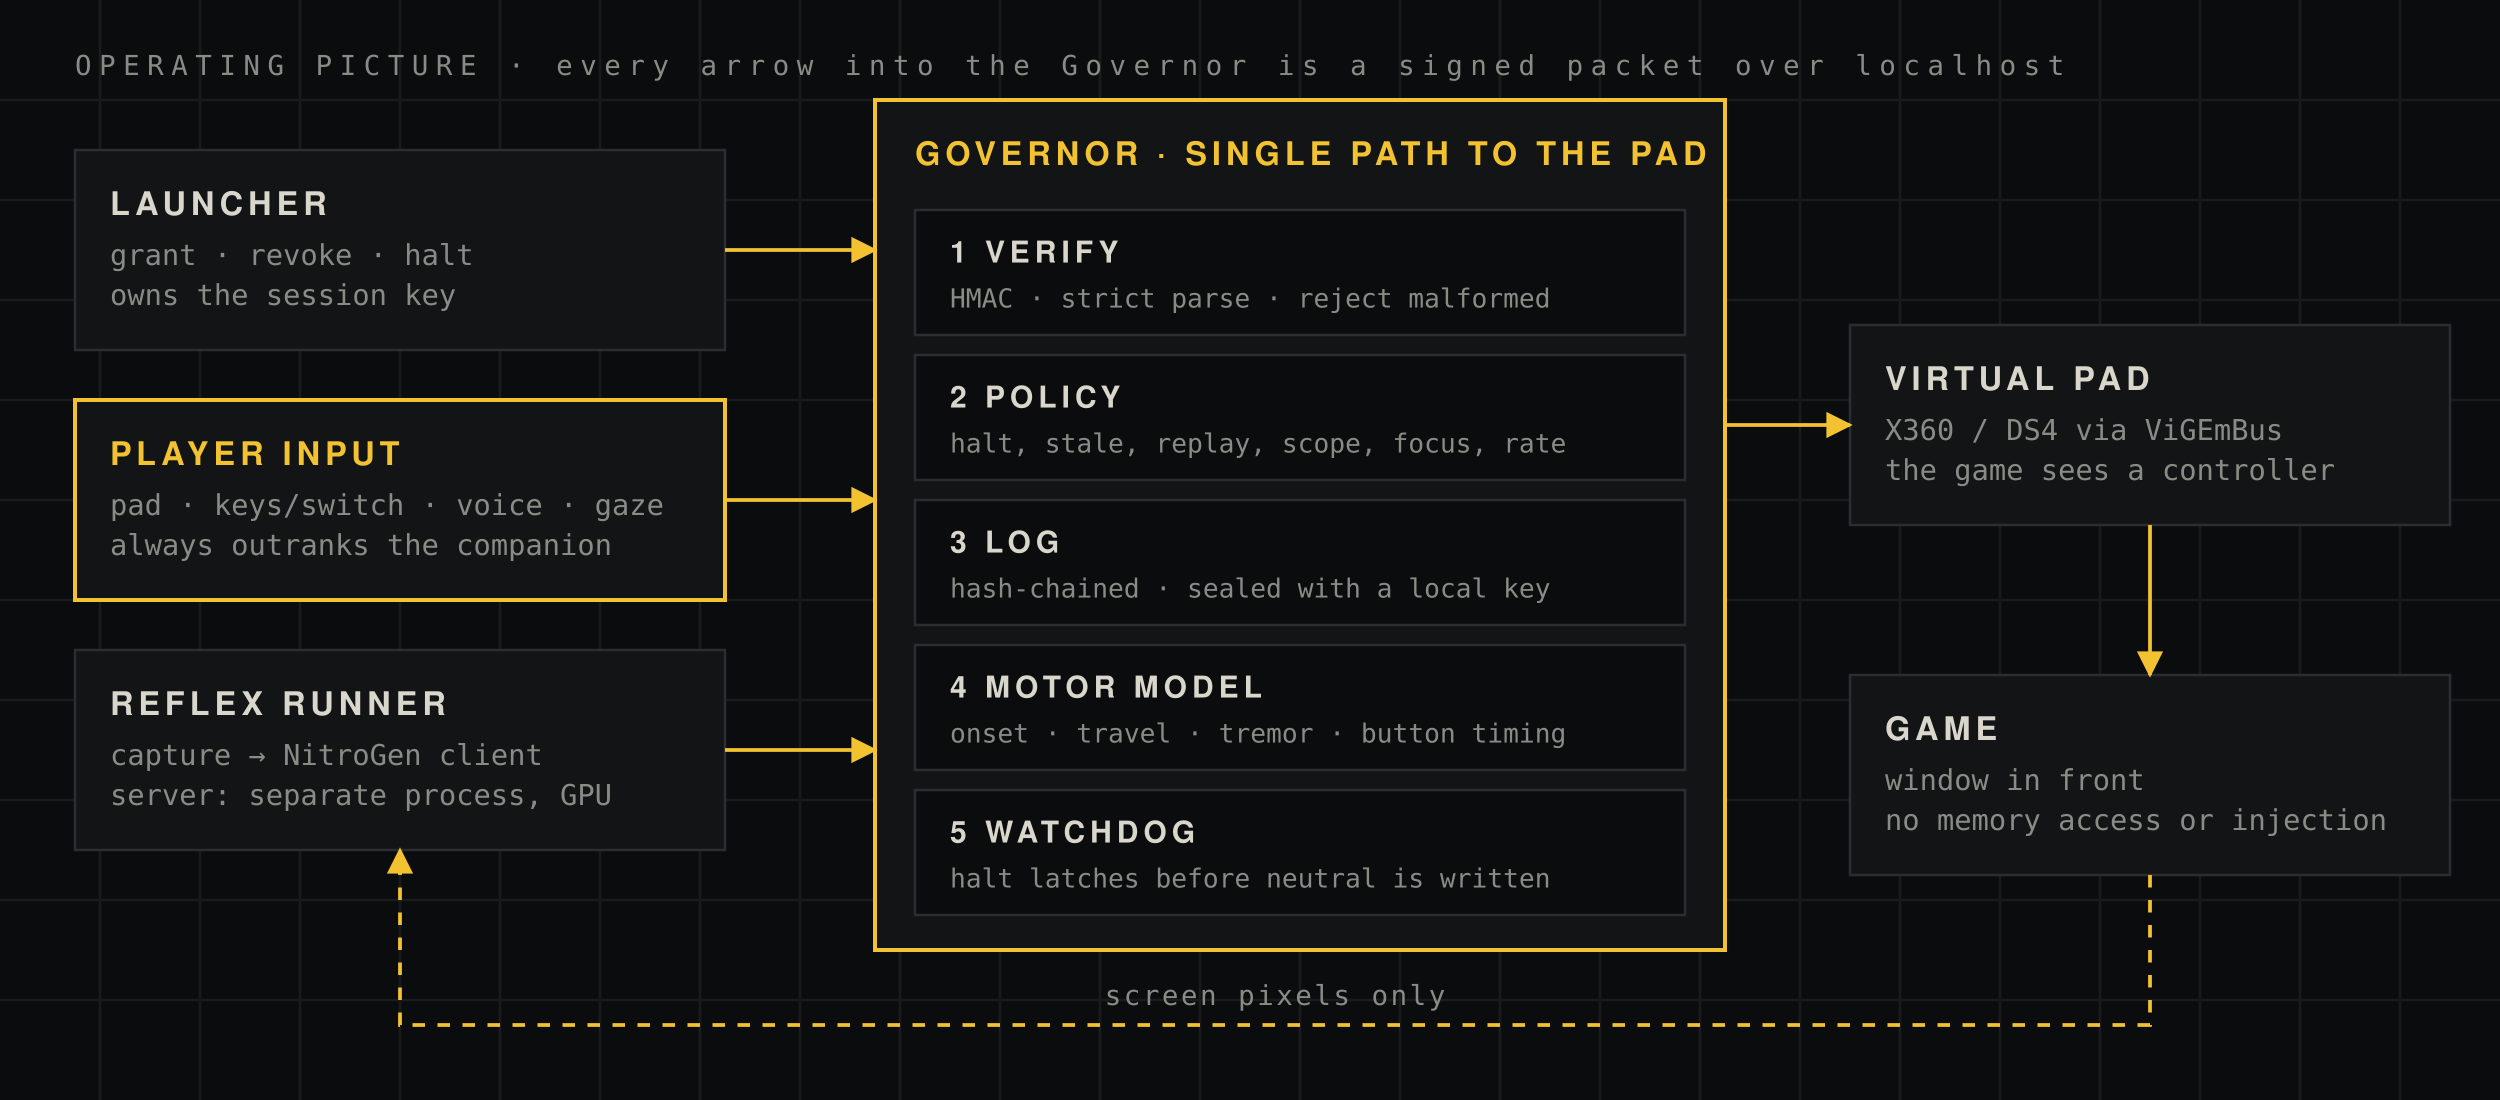
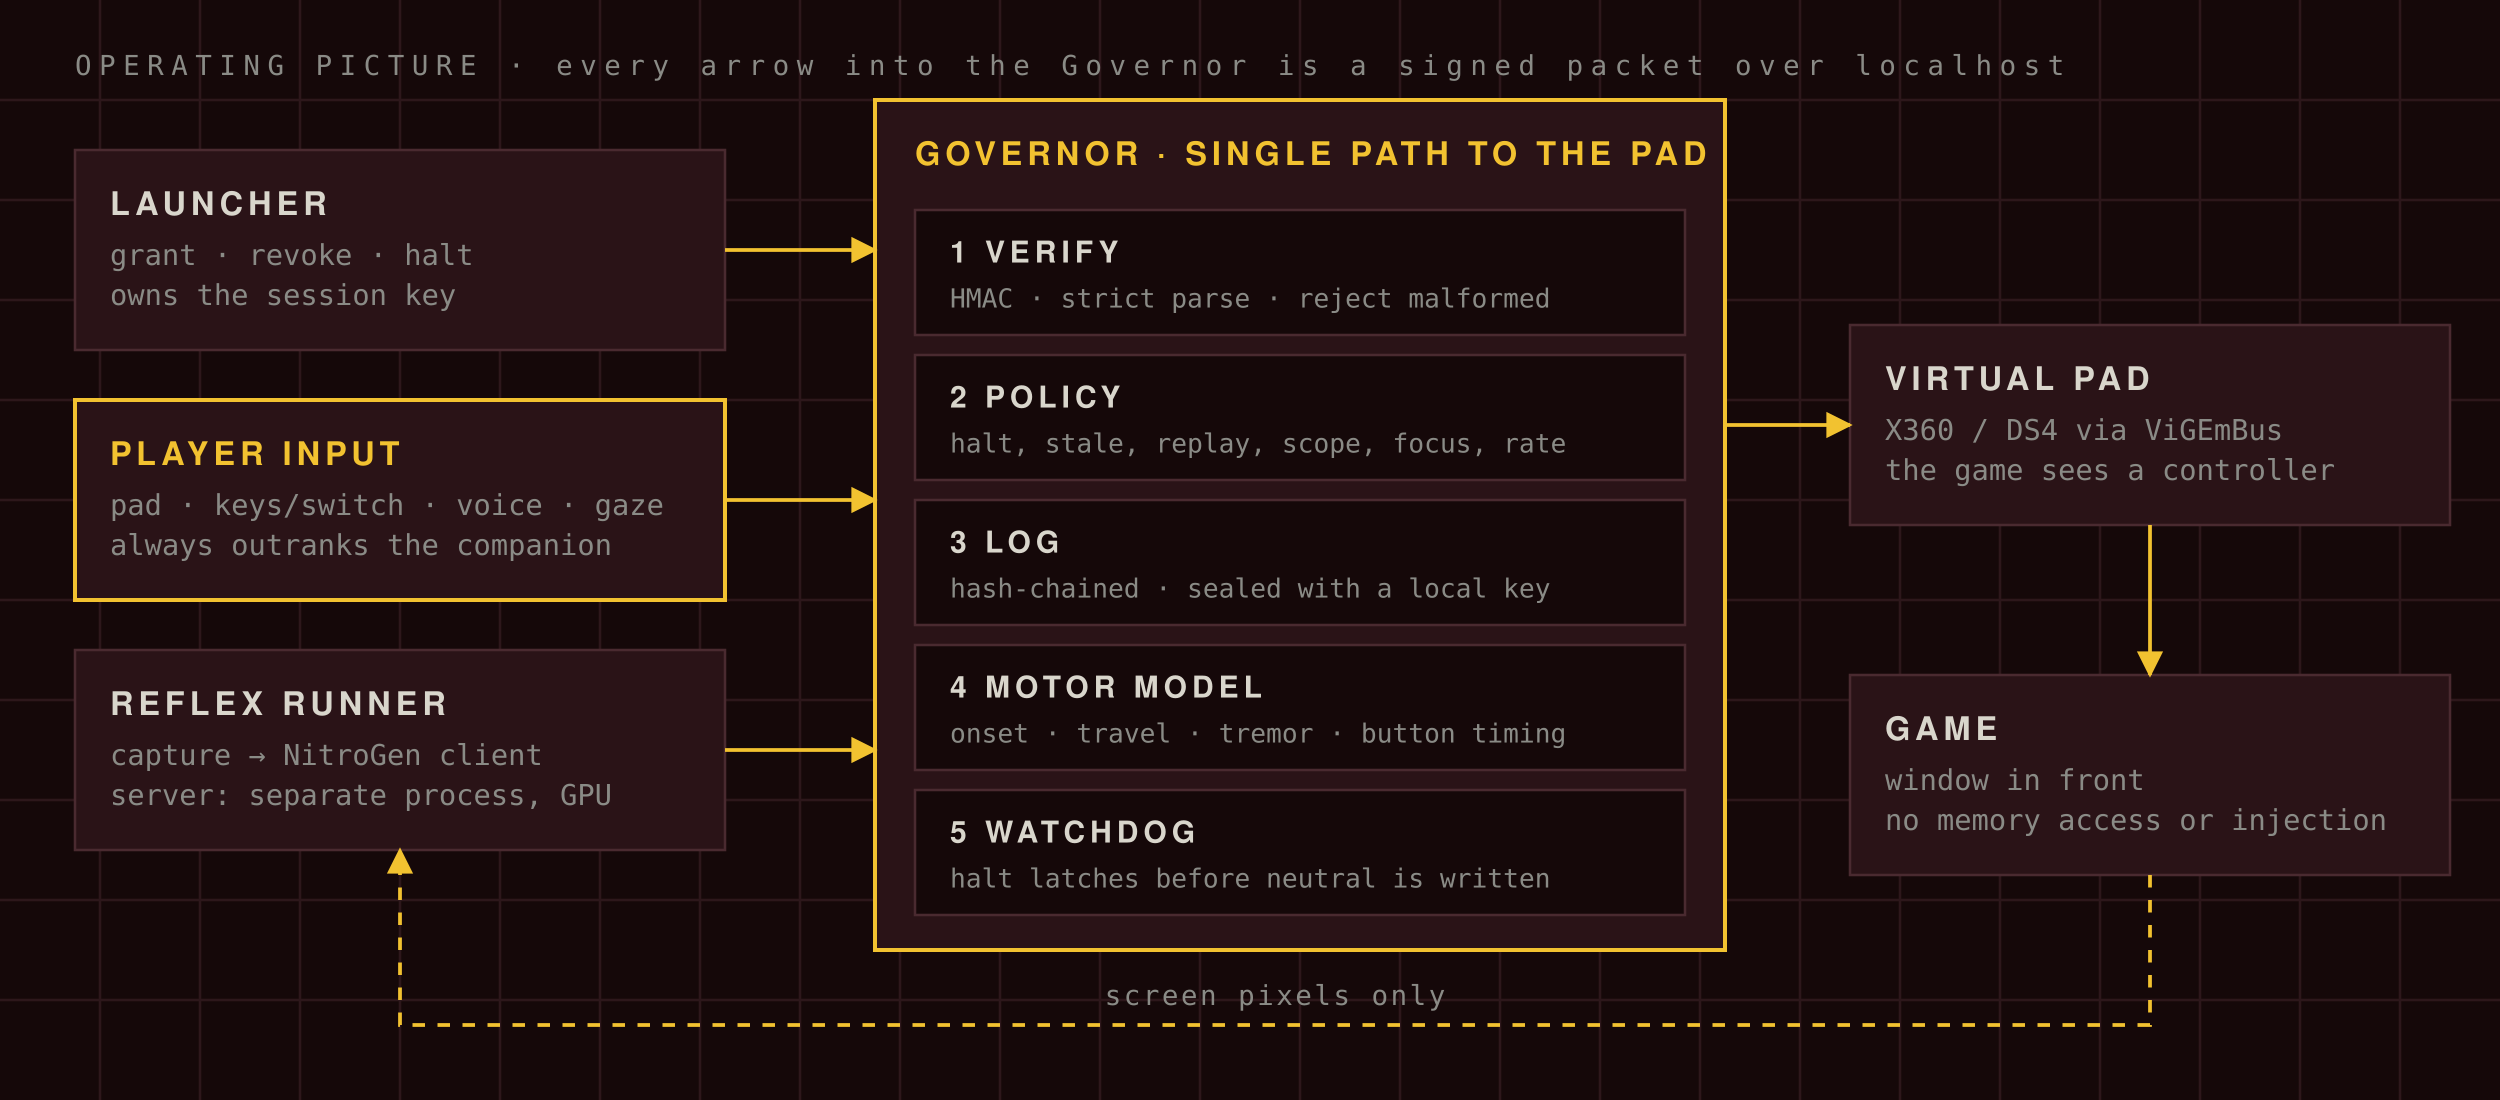
<svg xmlns="http://www.w3.org/2000/svg" viewBox="0 0 1000 440" width="1000" height="440" role="img" aria-label="Every input travels as a signed packet to the Governor, the only process that owns the virtual controller">
  <defs>
    <marker id="ah" viewBox="0 0 10 10" refX="9" refY="5" markerWidth="7" markerHeight="7" orient="auto-start-reverse">
      <path d="M0 0L10 5L0 10z" fill="#f2c230" />
    </marker>
  </defs>
-   <rect width="1000" height="440" fill="#0b0c0d" />
-   <g stroke="#2a2d31" stroke-width="1" opacity=".45">
+   <rect width="1000" height="440" fill="#150809" />
+   <g stroke="#4a2a30" stroke-width="1" opacity=".45">
    <path d="M40 0V440" />
    <path d="M80 0V440" />
    <path d="M120 0V440" />
    <path d="M160 0V440" />
    <path d="M200 0V440" />
    <path d="M240 0V440" />
    <path d="M280 0V440" />
    <path d="M320 0V440" />
    <path d="M360 0V440" />
    <path d="M400 0V440" />
    <path d="M440 0V440" />
    <path d="M480 0V440" />
    <path d="M520 0V440" />
    <path d="M560 0V440" />
    <path d="M600 0V440" />
    <path d="M640 0V440" />
    <path d="M680 0V440" />
    <path d="M720 0V440" />
    <path d="M760 0V440" />
    <path d="M800 0V440" />
    <path d="M840 0V440" />
    <path d="M880 0V440" />
    <path d="M920 0V440" />
    <path d="M960 0V440" />
    <path d="M0 40H1000" />
    <path d="M0 80H1000" />
    <path d="M0 120H1000" />
    <path d="M0 160H1000" />
    <path d="M0 200H1000" />
    <path d="M0 240H1000" />
    <path d="M0 280H1000" />
    <path d="M0 320H1000" />
    <path d="M0 360H1000" />
    <path d="M0 400H1000" />
  </g>
-   <rect x="30" y="60" width="260" height="80" fill="#121416" stroke="#2a2d31" stroke-width="1" />
+   <rect x="30" y="60" width="260" height="80" fill="#2a1317" stroke="#4a2a30" stroke-width="1" />
  <text x="44" y="86" font-family="'Helvetica Neue',Helvetica,Arial,sans-serif" font-size="13" font-weight="700" letter-spacing="2" fill="#d9d6cc">LAUNCHER</text>
  <text x="44" y="106" font-family="ui-monospace,'SF Mono',Menlo,Consolas,'DejaVu Sans Mono',monospace" font-size="11.5" fill="#8a8b86">grant · revoke · halt</text>
  <text x="44" y="122" font-family="ui-monospace,'SF Mono',Menlo,Consolas,'DejaVu Sans Mono',monospace" font-size="11.5" fill="#8a8b86">owns the session key</text>
-   <rect x="30" y="160" width="260" height="80" fill="#121416" stroke="#f2c230" stroke-width="1.6" />
+   <rect x="30" y="160" width="260" height="80" fill="#2a1317" stroke="#f2c230" stroke-width="1.6" />
  <text x="44" y="186" font-family="'Helvetica Neue',Helvetica,Arial,sans-serif" font-size="13" font-weight="700" letter-spacing="2" fill="#f2c230">PLAYER INPUT</text>
  <text x="44" y="206" font-family="ui-monospace,'SF Mono',Menlo,Consolas,'DejaVu Sans Mono',monospace" font-size="11.5" fill="#8a8b86">pad · keys/switch · voice · gaze</text>
  <text x="44" y="222" font-family="ui-monospace,'SF Mono',Menlo,Consolas,'DejaVu Sans Mono',monospace" font-size="11.5" fill="#8a8b86">always outranks the companion</text>
-   <rect x="30" y="260" width="260" height="80" fill="#121416" stroke="#2a2d31" stroke-width="1" />
+   <rect x="30" y="260" width="260" height="80" fill="#2a1317" stroke="#4a2a30" stroke-width="1" />
  <text x="44" y="286" font-family="'Helvetica Neue',Helvetica,Arial,sans-serif" font-size="13" font-weight="700" letter-spacing="2" fill="#d9d6cc">REFLEX RUNNER</text>
  <text x="44" y="306" font-family="ui-monospace,'SF Mono',Menlo,Consolas,'DejaVu Sans Mono',monospace" font-size="11.5" fill="#8a8b86">capture → NitroGen client</text>
  <text x="44" y="322" font-family="ui-monospace,'SF Mono',Menlo,Consolas,'DejaVu Sans Mono',monospace" font-size="11.5" fill="#8a8b86">server: separate process, GPU</text>
-   <rect x="350" y="40" width="340" height="340" fill="#121416" stroke="#f2c230" stroke-width="1.6" />
+   <rect x="350" y="40" width="340" height="340" fill="#2a1317" stroke="#f2c230" stroke-width="1.6" />
  <text x="366" y="66" font-family="'Helvetica Neue',Helvetica,Arial,sans-serif" font-size="13" font-weight="700" letter-spacing="2" fill="#f2c230">GOVERNOR  ·  SINGLE PATH TO THE PAD</text>
-   <rect x="366" y="84" width="308" height="50" fill="#0b0c0d" stroke="#2a2d31" />
+   <rect x="366" y="84" width="308" height="50" fill="#150809" stroke="#4a2a30" />
  <text x="380" y="105" font-family="'Helvetica Neue',Helvetica,Arial,sans-serif" font-size="12" font-weight="700" letter-spacing="2" fill="#d9d6cc">1  VERIFY</text>
  <text x="380" y="123" font-family="ui-monospace,'SF Mono',Menlo,Consolas,'DejaVu Sans Mono',monospace" font-size="10.5" fill="#8a8b86">HMAC · strict parse · reject malformed</text>
-   <rect x="366" y="142" width="308" height="50" fill="#0b0c0d" stroke="#2a2d31" />
+   <rect x="366" y="142" width="308" height="50" fill="#150809" stroke="#4a2a30" />
  <text x="380" y="163" font-family="'Helvetica Neue',Helvetica,Arial,sans-serif" font-size="12" font-weight="700" letter-spacing="2" fill="#d9d6cc">2  POLICY</text>
  <text x="380" y="181" font-family="ui-monospace,'SF Mono',Menlo,Consolas,'DejaVu Sans Mono',monospace" font-size="10.5" fill="#8a8b86">halt, stale, replay, scope, focus, rate</text>
-   <rect x="366" y="200" width="308" height="50" fill="#0b0c0d" stroke="#2a2d31" />
+   <rect x="366" y="200" width="308" height="50" fill="#150809" stroke="#4a2a30" />
  <text x="380" y="221" font-family="'Helvetica Neue',Helvetica,Arial,sans-serif" font-size="12" font-weight="700" letter-spacing="2" fill="#d9d6cc">3  LOG</text>
  <text x="380" y="239" font-family="ui-monospace,'SF Mono',Menlo,Consolas,'DejaVu Sans Mono',monospace" font-size="10.5" fill="#8a8b86">hash-chained · sealed with a local key</text>
-   <rect x="366" y="258" width="308" height="50" fill="#0b0c0d" stroke="#2a2d31" />
+   <rect x="366" y="258" width="308" height="50" fill="#150809" stroke="#4a2a30" />
  <text x="380" y="279" font-family="'Helvetica Neue',Helvetica,Arial,sans-serif" font-size="12" font-weight="700" letter-spacing="2" fill="#d9d6cc">4  MOTOR MODEL</text>
  <text x="380" y="297" font-family="ui-monospace,'SF Mono',Menlo,Consolas,'DejaVu Sans Mono',monospace" font-size="10.5" fill="#8a8b86">onset · travel · tremor · button timing</text>
-   <rect x="366" y="316" width="308" height="50" fill="#0b0c0d" stroke="#2a2d31" />
+   <rect x="366" y="316" width="308" height="50" fill="#150809" stroke="#4a2a30" />
  <text x="380" y="337" font-family="'Helvetica Neue',Helvetica,Arial,sans-serif" font-size="12" font-weight="700" letter-spacing="2" fill="#d9d6cc">5  WATCHDOG</text>
  <text x="380" y="355" font-family="ui-monospace,'SF Mono',Menlo,Consolas,'DejaVu Sans Mono',monospace" font-size="10.5" fill="#8a8b86">halt latches before neutral is written</text>
-   <rect x="740" y="130" width="240" height="80" fill="#121416" stroke="#2a2d31" stroke-width="1" />
+   <rect x="740" y="130" width="240" height="80" fill="#2a1317" stroke="#4a2a30" stroke-width="1" />
  <text x="754" y="156" font-family="'Helvetica Neue',Helvetica,Arial,sans-serif" font-size="13" font-weight="700" letter-spacing="2" fill="#d9d6cc">VIRTUAL PAD</text>
  <text x="754" y="176" font-family="ui-monospace,'SF Mono',Menlo,Consolas,'DejaVu Sans Mono',monospace" font-size="11.5" fill="#8a8b86">X360 / DS4 via ViGEmBus</text>
  <text x="754" y="192" font-family="ui-monospace,'SF Mono',Menlo,Consolas,'DejaVu Sans Mono',monospace" font-size="11.5" fill="#8a8b86">the game sees a controller</text>
-   <rect x="740" y="270" width="240" height="80" fill="#121416" stroke="#2a2d31" stroke-width="1" />
+   <rect x="740" y="270" width="240" height="80" fill="#2a1317" stroke="#4a2a30" stroke-width="1" />
  <text x="754" y="296" font-family="'Helvetica Neue',Helvetica,Arial,sans-serif" font-size="13" font-weight="700" letter-spacing="2" fill="#d9d6cc">GAME</text>
  <text x="754" y="316" font-family="ui-monospace,'SF Mono',Menlo,Consolas,'DejaVu Sans Mono',monospace" font-size="11.5" fill="#8a8b86">window in front</text>
  <text x="754" y="332" font-family="ui-monospace,'SF Mono',Menlo,Consolas,'DejaVu Sans Mono',monospace" font-size="11.5" fill="#8a8b86">no memory access or injection</text>
  <path d="M290 100H350" stroke="#f2c230" stroke-width="1.5" fill="none" marker-end="url(#ah)" />
  <path d="M290 200H350" stroke="#f2c230" stroke-width="1.5" fill="none" marker-end="url(#ah)" />
  <path d="M290 300H350" stroke="#f2c230" stroke-width="1.5" fill="none" marker-end="url(#ah)" />
  <path d="M690 170H740" stroke="#f2c230" stroke-width="1.5" fill="none" marker-end="url(#ah)" />
  <path d="M860 210V270" stroke="#f2c230" stroke-width="1.5" fill="none" marker-end="url(#ah)" />
  <path d="M860 350V410H160V340" stroke="#f2c230" stroke-width="1.5" fill="none" marker-end="url(#ah)" stroke-dasharray="5 5" />
  <text x="510" y="402" text-anchor="middle" font-family="ui-monospace,'SF Mono',Menlo,Consolas,'DejaVu Sans Mono',monospace" font-size="11" letter-spacing="1" fill="#8a8b86">screen pixels only</text>
  <text x="30" y="30" font-family="ui-monospace,'SF Mono',Menlo,Consolas,'DejaVu Sans Mono',monospace" font-size="11" letter-spacing="3" fill="#8a8b86">OPERATING PICTURE  ·  every arrow into the Governor is a signed packet over localhost</text>
</svg>
